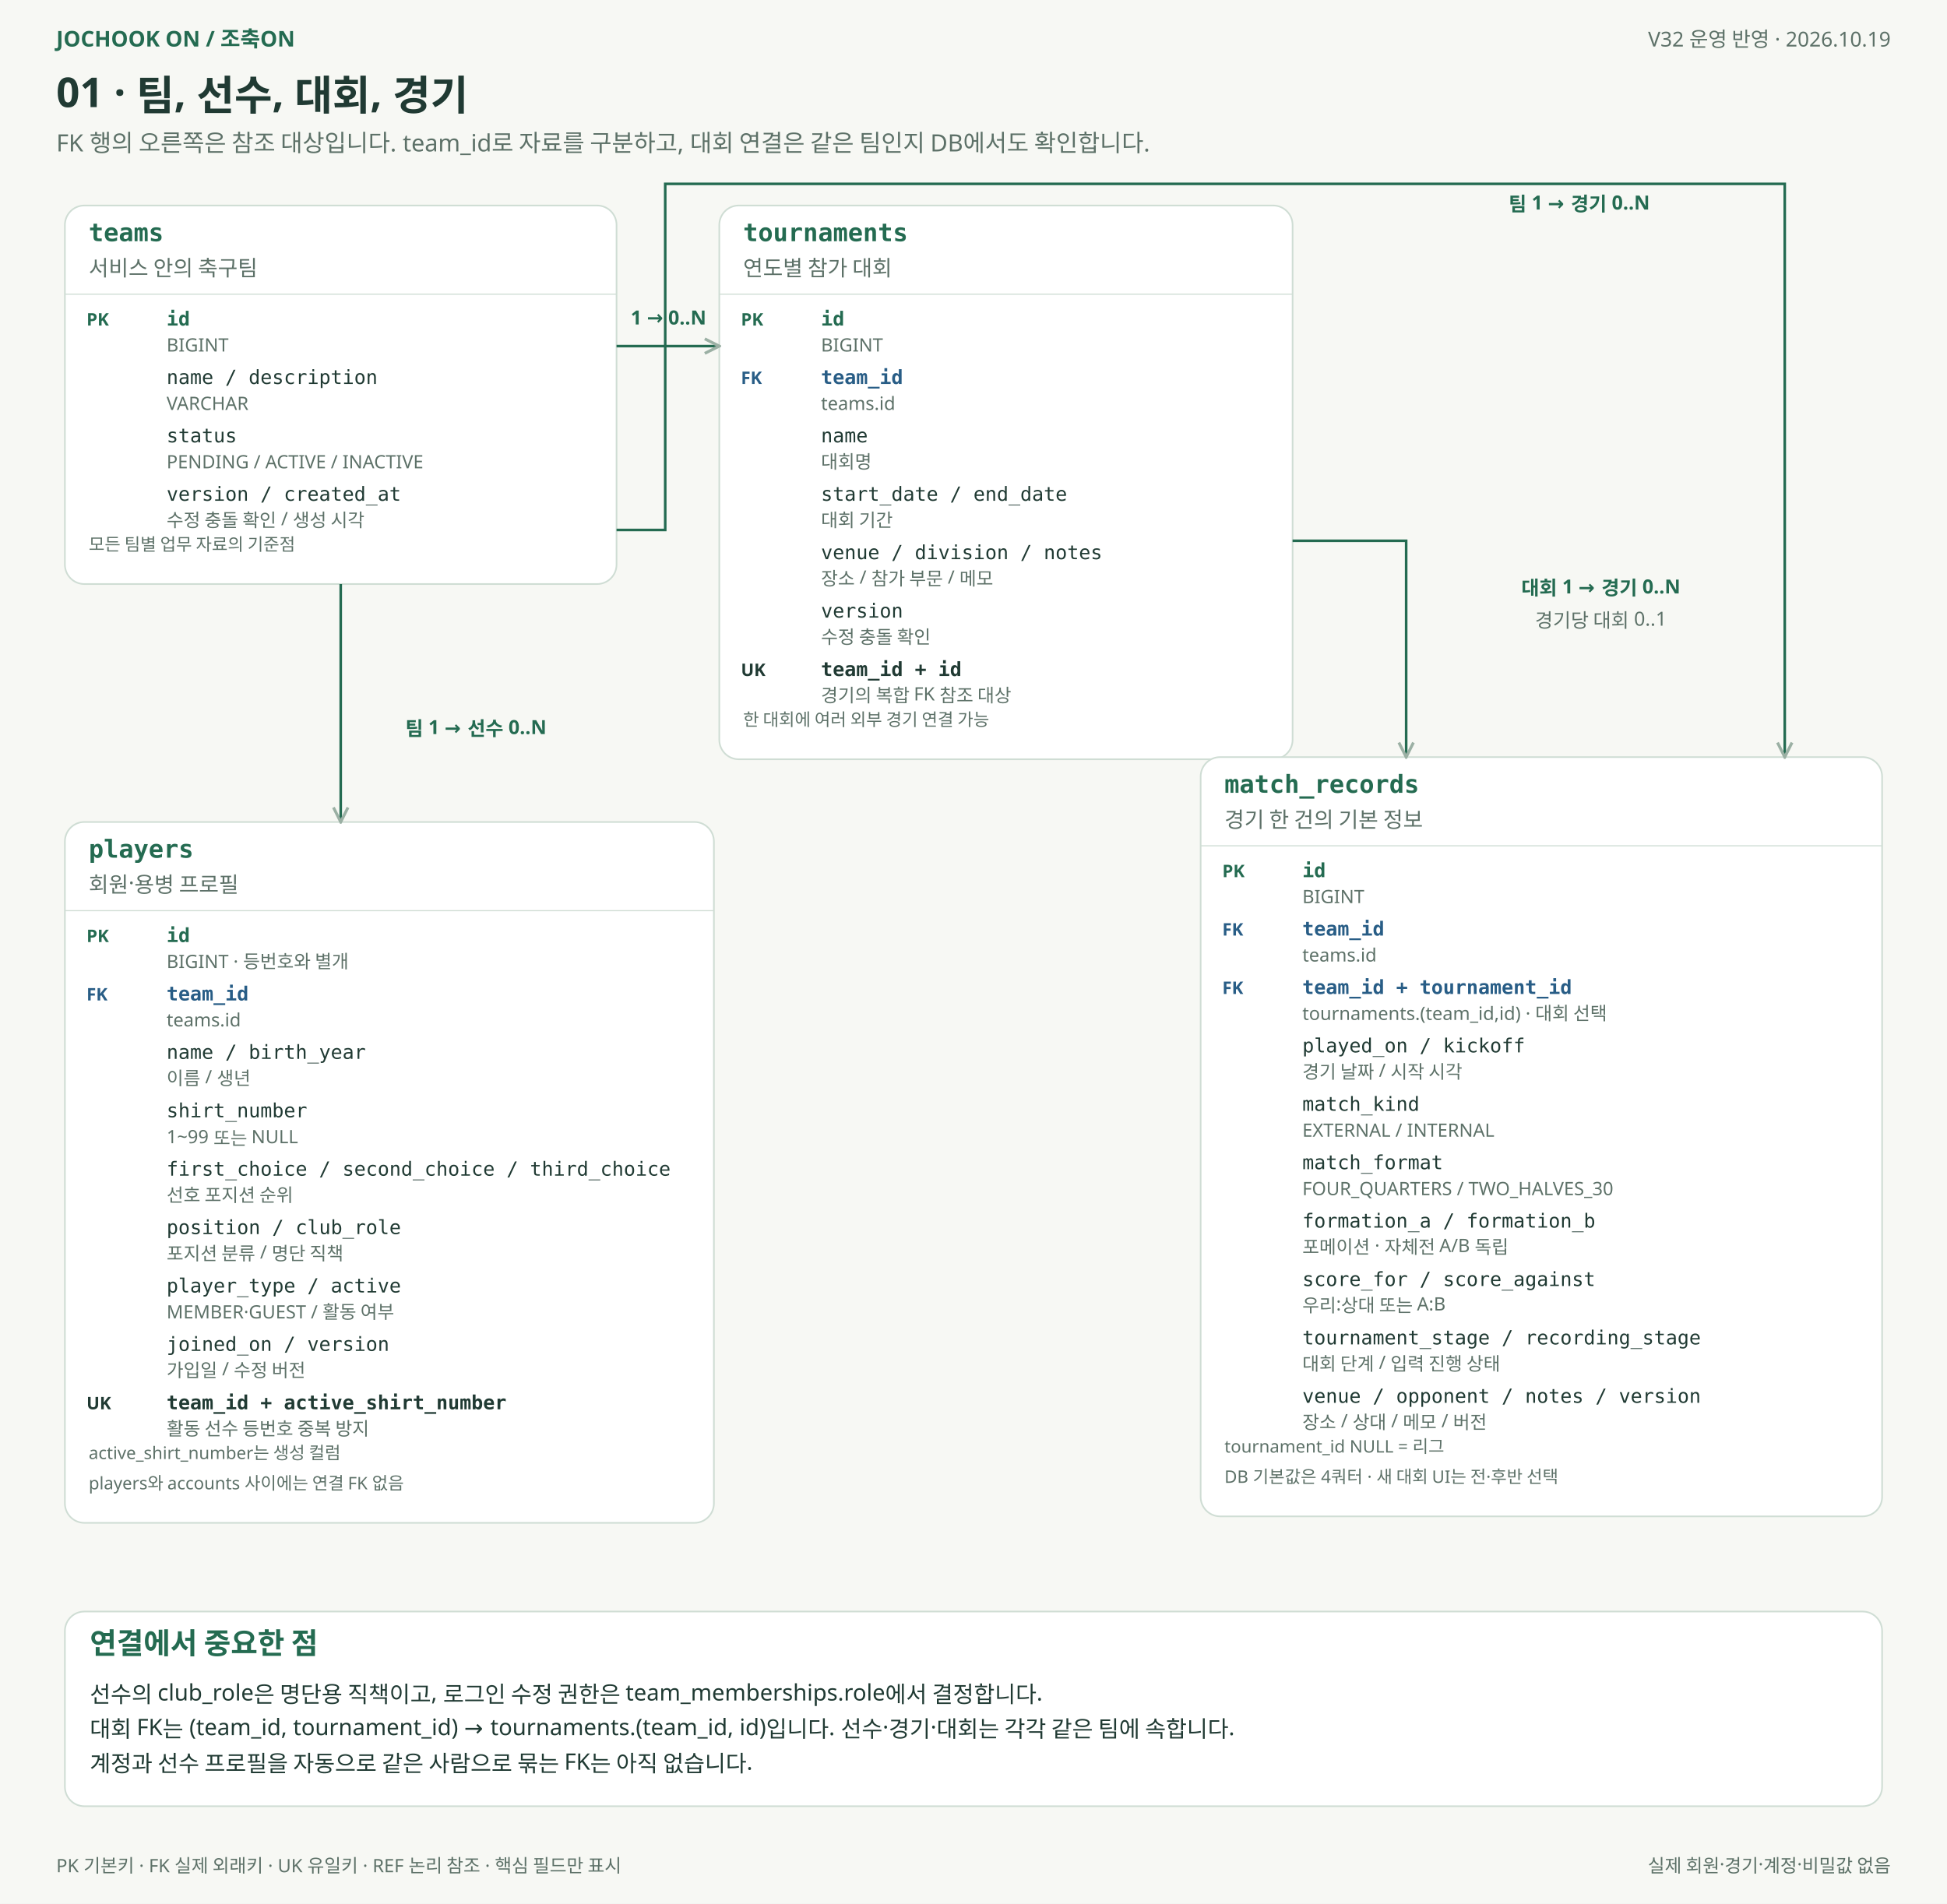
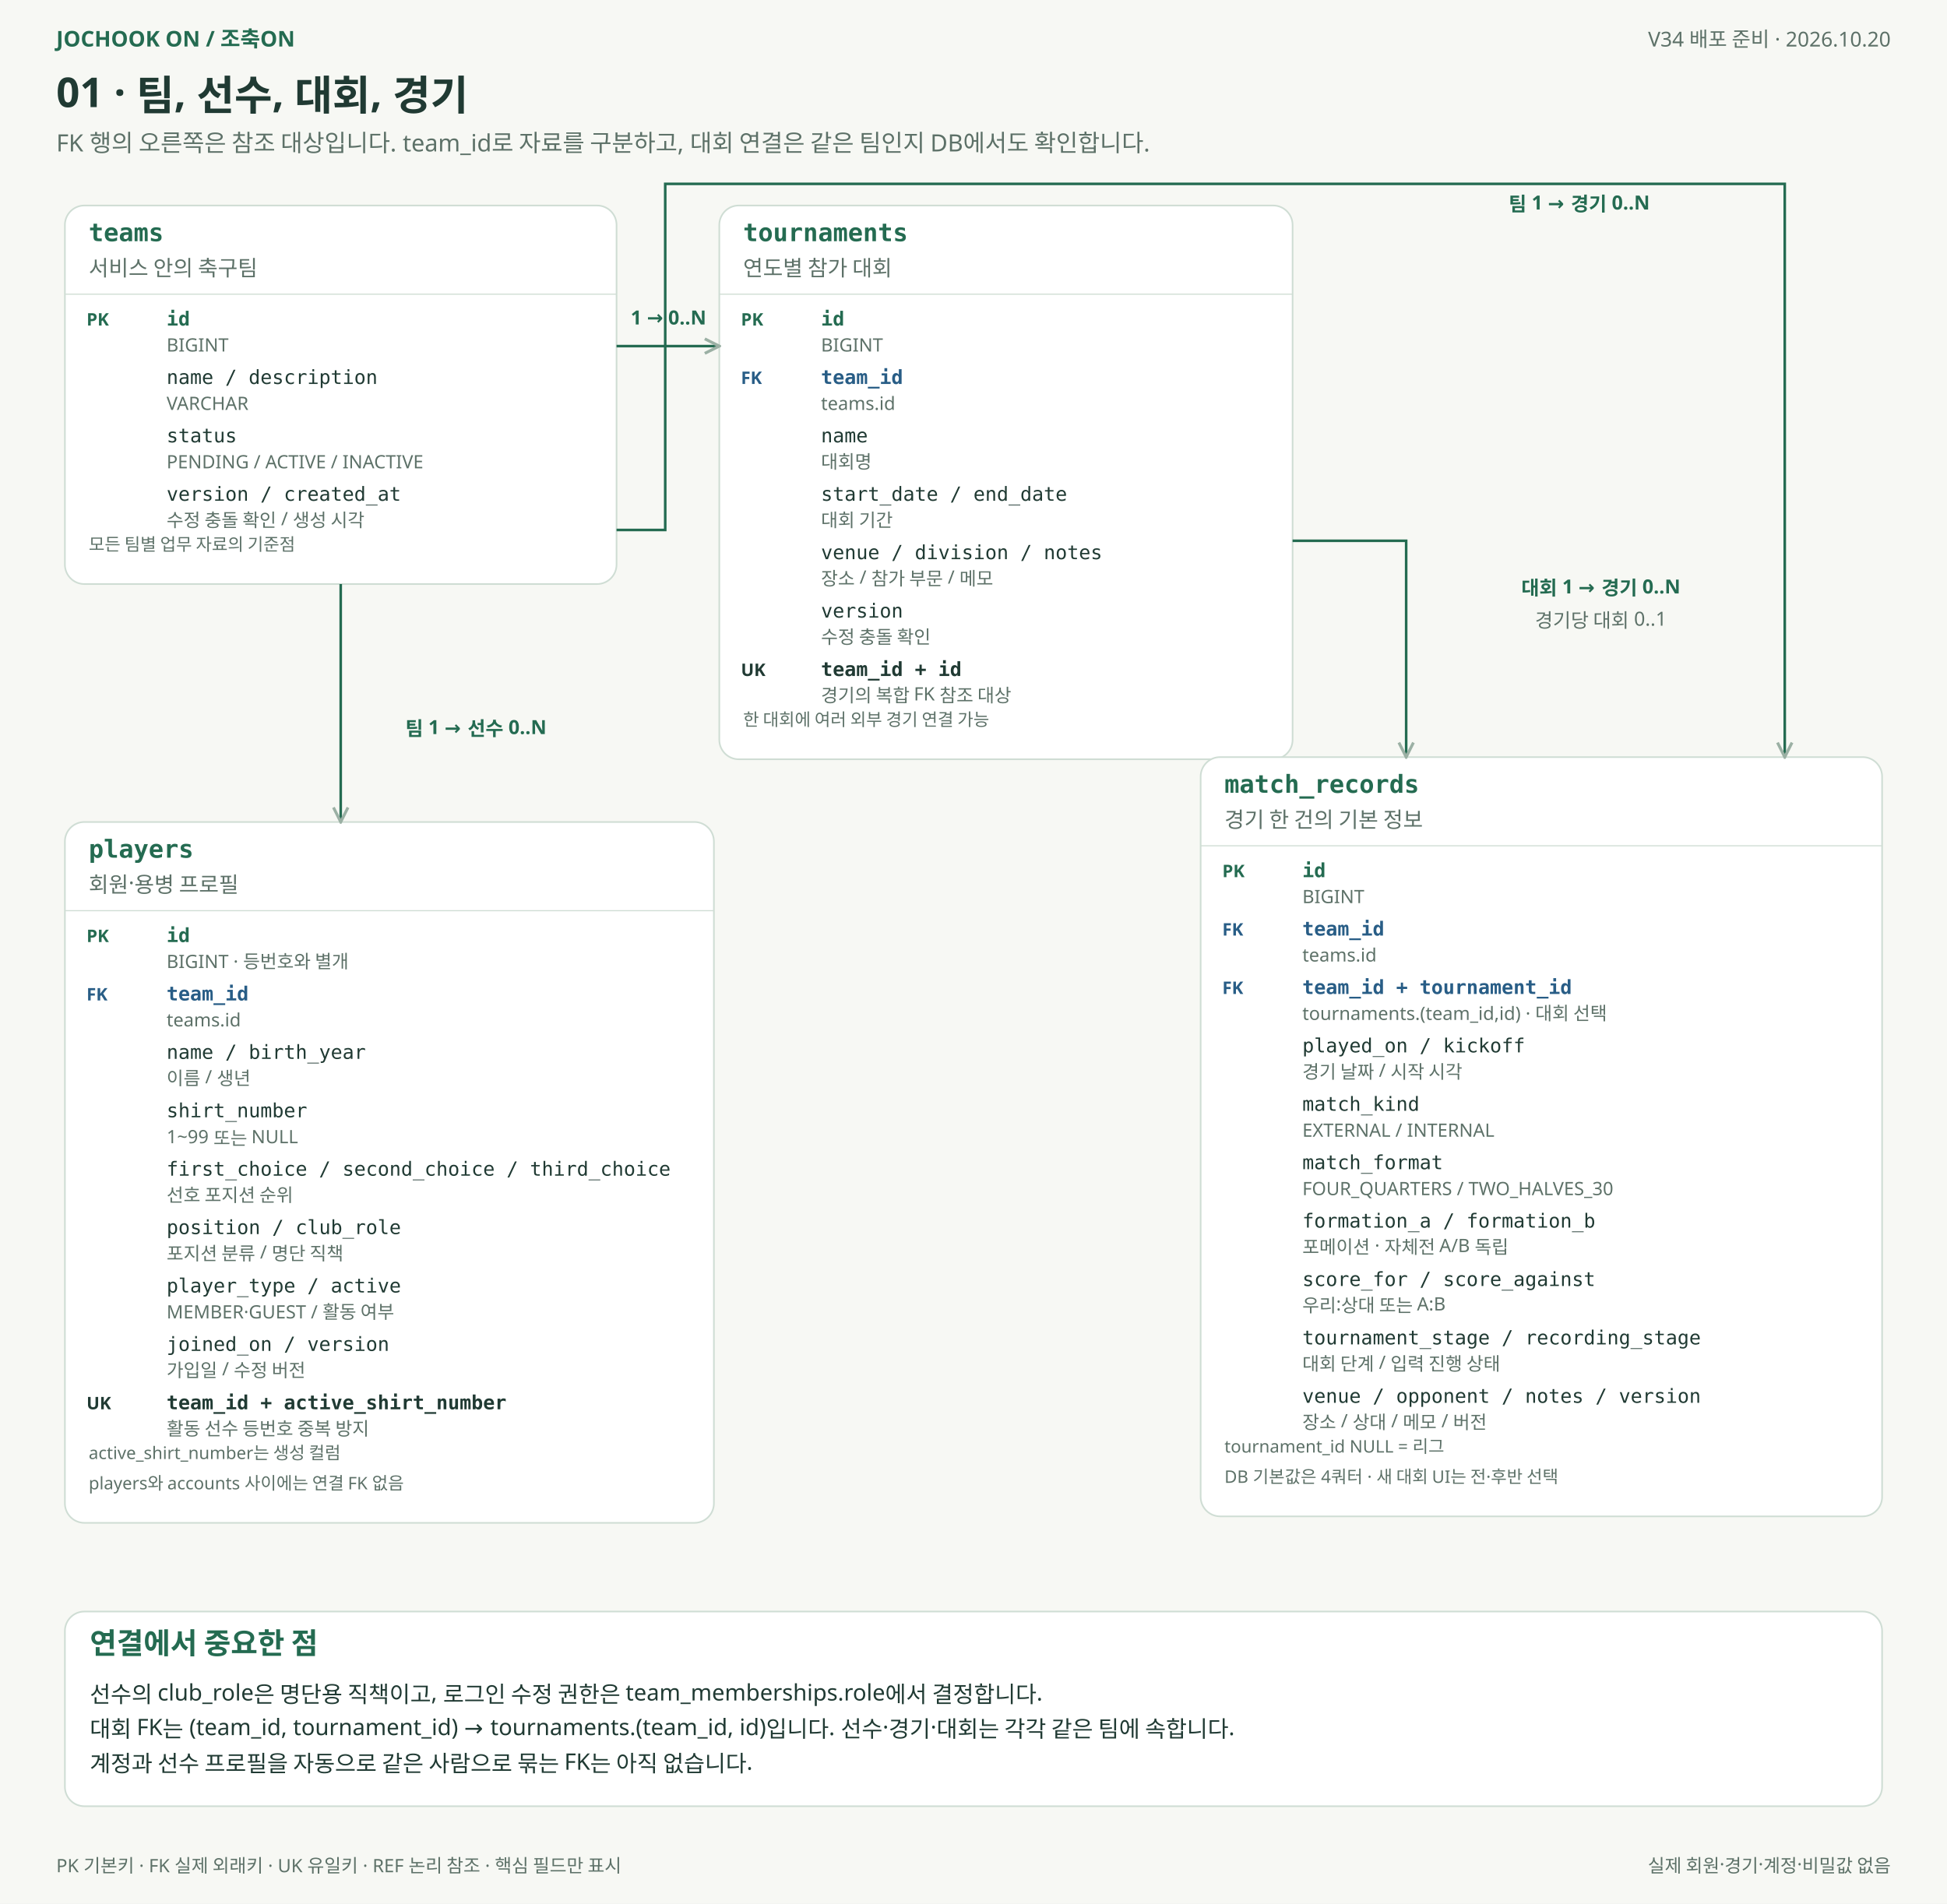
<svg xmlns="http://www.w3.org/2000/svg" width="1800" height="1760" viewBox="0 0 1800 1760" role="img" aria-labelledby="title desc">
  <defs>
    <marker id="arrow" viewBox="0 0 10 10" refX="9" refY="5" markerWidth="7" markerHeight="7" orient="auto">
      <path d="M1 1 L9 5 L1 9" fill="none" stroke="#9bb0a4" stroke-width="1.6" />
    </marker>
  </defs>
  <rect width="1800" height="1760" fill="#f7f8f4" />
  <g font-family="Malgun Gothic, Apple SD Gothic Neo, Noto Sans KR, sans-serif">
    <text x="52" y="43" font-size="20" fill="#246b51" font-weight="700" text-anchor="start">JOCHOOK ON / 조축ON</text>
-     <text x="1748" y="43" font-size="19" fill="#5d7168" font-weight="400" text-anchor="end">V32 운영 반영 · 2026.10.19</text>
+     <text x="1748" y="43" font-size="19" fill="#5d7168" font-weight="400" text-anchor="end">V34 배포 준비 · 2026.10.20</text>
    <text x="52" y="99" font-size="38" fill="#203a33" font-weight="700" text-anchor="start">01 · 팀, 선수, 대회, 경기</text>
    <text x="52" y="140" font-size="22" fill="#5d7168" font-weight="400" text-anchor="start">FK 행의 오른쪽은 참조 대상입니다. team_id로 자료를 구분하고, 대회 연결은 같은 팀인지 DB에서도 확인합니다.</text>
    <rect x="60" y="190" width="510" height="350" rx="18" fill="#fff" stroke="#cfddd4" stroke-width="1.5" />
    <text x="82" y="223" font-size="23" fill="#246b51" font-weight="700" text-anchor="start" font-family="Consolas, monospace">teams</text>
    <text x="82" y="255" font-size="20" fill="#5d7168" font-weight="400" text-anchor="start">서비스 안의 축구팀</text>
    <path d="M 60 272 H 570" stroke="#cfddd4" />
    <text x="80" y="301" font-size="16" fill="#246b51" font-weight="700" text-anchor="start">PK</text>
    <text x="154" y="301" font-size="18" fill="#246b51" font-weight="600" text-anchor="start" font-family="Consolas, monospace">id</text>
    <text x="154" y="325" font-size="17" fill="#5d7168" font-weight="400" text-anchor="start">BIGINT</text>
    <text x="154" y="355" font-size="18" fill="#203a33" font-weight="400" text-anchor="start" font-family="Consolas, monospace">name / description</text>
    <text x="154" y="379" font-size="17" fill="#5d7168" font-weight="400" text-anchor="start">VARCHAR</text>
    <text x="154" y="409" font-size="18" fill="#203a33" font-weight="400" text-anchor="start" font-family="Consolas, monospace">status</text>
    <text x="154" y="433" font-size="17" fill="#5d7168" font-weight="400" text-anchor="start">PENDING / ACTIVE / INACTIVE</text>
    <text x="154" y="463" font-size="18" fill="#203a33" font-weight="400" text-anchor="start" font-family="Consolas, monospace">version / created_at</text>
    <text x="154" y="487" font-size="17" fill="#5d7168" font-weight="400" text-anchor="start">수정 충돌 확인 / 생성 시각</text>
    <text x="82" y="509" font-size="16" fill="#5d7168" font-weight="400" text-anchor="start">모든 팀별 업무 자료의 기준점</text>
    <rect x="665" y="190" width="530" height="512" rx="18" fill="#fff" stroke="#cfddd4" stroke-width="1.5" />
    <text x="687" y="223" font-size="23" fill="#246b51" font-weight="700" text-anchor="start" font-family="Consolas, monospace">tournaments</text>
    <text x="687" y="255" font-size="20" fill="#5d7168" font-weight="400" text-anchor="start">연도별 참가 대회</text>
    <path d="M 665 272 H 1195" stroke="#cfddd4" />
    <text x="685" y="301" font-size="16" fill="#246b51" font-weight="700" text-anchor="start">PK</text>
    <text x="759" y="301" font-size="18" fill="#246b51" font-weight="600" text-anchor="start" font-family="Consolas, monospace">id</text>
    <text x="759" y="325" font-size="17" fill="#5d7168" font-weight="400" text-anchor="start">BIGINT</text>
    <text x="685" y="355" font-size="16" fill="#285d86" font-weight="700" text-anchor="start">FK</text>
    <text x="759" y="355" font-size="18" fill="#285d86" font-weight="600" text-anchor="start" font-family="Consolas, monospace">team_id</text>
    <text x="759" y="379" font-size="17" fill="#5d7168" font-weight="400" text-anchor="start">teams.id</text>
    <text x="759" y="409" font-size="18" fill="#203a33" font-weight="400" text-anchor="start" font-family="Consolas, monospace">name</text>
    <text x="759" y="433" font-size="17" fill="#5d7168" font-weight="400" text-anchor="start">대회명</text>
    <text x="759" y="463" font-size="18" fill="#203a33" font-weight="400" text-anchor="start" font-family="Consolas, monospace">start_date / end_date</text>
    <text x="759" y="487" font-size="17" fill="#5d7168" font-weight="400" text-anchor="start">대회 기간</text>
    <text x="759" y="517" font-size="18" fill="#203a33" font-weight="400" text-anchor="start" font-family="Consolas, monospace">venue / division / notes</text>
    <text x="759" y="541" font-size="17" fill="#5d7168" font-weight="400" text-anchor="start">장소 / 참가 부문 / 메모</text>
    <text x="759" y="571" font-size="18" fill="#203a33" font-weight="400" text-anchor="start" font-family="Consolas, monospace">version</text>
    <text x="759" y="595" font-size="17" fill="#5d7168" font-weight="400" text-anchor="start">수정 충돌 확인</text>
    <text x="685" y="625" font-size="16" fill="#203a33" font-weight="700" text-anchor="start">UK</text>
    <text x="759" y="625" font-size="18" fill="#203a33" font-weight="600" text-anchor="start" font-family="Consolas, monospace">team_id + id</text>
    <text x="759" y="649" font-size="17" fill="#5d7168" font-weight="400" text-anchor="start">경기의 복합 FK 참조 대상</text>
    <text x="687" y="671" font-size="16" fill="#5d7168" font-weight="400" text-anchor="start">한 대회에 여러 외부 경기 연결 가능</text>
    <rect x="60" y="760" width="600" height="648" rx="18" fill="#fff" stroke="#cfddd4" stroke-width="1.5" />
    <text x="82" y="793" font-size="23" fill="#246b51" font-weight="700" text-anchor="start" font-family="Consolas, monospace">players</text>
    <text x="82" y="825" font-size="20" fill="#5d7168" font-weight="400" text-anchor="start">회원·용병 프로필</text>
    <path d="M 60 842 H 660" stroke="#cfddd4" />
    <text x="80" y="871" font-size="16" fill="#246b51" font-weight="700" text-anchor="start">PK</text>
    <text x="154" y="871" font-size="18" fill="#246b51" font-weight="600" text-anchor="start" font-family="Consolas, monospace">id</text>
    <text x="154" y="895" font-size="17" fill="#5d7168" font-weight="400" text-anchor="start">BIGINT · 등번호와 별개</text>
    <text x="80" y="925" font-size="16" fill="#285d86" font-weight="700" text-anchor="start">FK</text>
    <text x="154" y="925" font-size="18" fill="#285d86" font-weight="600" text-anchor="start" font-family="Consolas, monospace">team_id</text>
    <text x="154" y="949" font-size="17" fill="#5d7168" font-weight="400" text-anchor="start">teams.id</text>
    <text x="154" y="979" font-size="18" fill="#203a33" font-weight="400" text-anchor="start" font-family="Consolas, monospace">name / birth_year</text>
    <text x="154" y="1003" font-size="17" fill="#5d7168" font-weight="400" text-anchor="start">이름 / 생년</text>
    <text x="154" y="1033" font-size="18" fill="#203a33" font-weight="400" text-anchor="start" font-family="Consolas, monospace">shirt_number</text>
    <text x="154" y="1057" font-size="17" fill="#5d7168" font-weight="400" text-anchor="start">1~99 또는 NULL</text>
    <text x="154" y="1087" font-size="18" fill="#203a33" font-weight="400" text-anchor="start" font-family="Consolas, monospace">first_choice / second_choice / third_choice</text>
    <text x="154" y="1111" font-size="17" fill="#5d7168" font-weight="400" text-anchor="start">선호 포지션 순위</text>
    <text x="154" y="1141" font-size="18" fill="#203a33" font-weight="400" text-anchor="start" font-family="Consolas, monospace">position / club_role</text>
    <text x="154" y="1165" font-size="17" fill="#5d7168" font-weight="400" text-anchor="start">포지션 분류 / 명단 직책</text>
    <text x="154" y="1195" font-size="18" fill="#203a33" font-weight="400" text-anchor="start" font-family="Consolas, monospace">player_type / active</text>
    <text x="154" y="1219" font-size="17" fill="#5d7168" font-weight="400" text-anchor="start">MEMBER·GUEST / 활동 여부</text>
    <text x="154" y="1249" font-size="18" fill="#203a33" font-weight="400" text-anchor="start" font-family="Consolas, monospace">joined_on / version</text>
    <text x="154" y="1273" font-size="17" fill="#5d7168" font-weight="400" text-anchor="start">가입일 / 수정 버전</text>
    <text x="80" y="1303" font-size="16" fill="#203a33" font-weight="700" text-anchor="start">UK</text>
    <text x="154" y="1303" font-size="18" fill="#203a33" font-weight="600" text-anchor="start" font-family="Consolas, monospace">team_id + active_shirt_number</text>
    <text x="154" y="1327" font-size="17" fill="#5d7168" font-weight="400" text-anchor="start">활동 선수 등번호 중복 방지</text>
    <text x="82" y="1349" font-size="16" fill="#5d7168" font-weight="400" text-anchor="start">active_shirt_number는 생성 컬럼</text>
    <text x="82" y="1377" font-size="16" fill="#5d7168" font-weight="400" text-anchor="start">players와 accounts 사이에는 연결 FK 없음</text>
    <rect x="1110" y="700" width="630" height="702" rx="18" fill="#fff" stroke="#cfddd4" stroke-width="1.5" />
    <text x="1132" y="733" font-size="23" fill="#246b51" font-weight="700" text-anchor="start" font-family="Consolas, monospace">match_records</text>
    <text x="1132" y="765" font-size="20" fill="#5d7168" font-weight="400" text-anchor="start">경기 한 건의 기본 정보</text>
    <path d="M 1110 782 H 1740" stroke="#cfddd4" />
    <text x="1130" y="811" font-size="16" fill="#246b51" font-weight="700" text-anchor="start">PK</text>
    <text x="1204" y="811" font-size="18" fill="#246b51" font-weight="600" text-anchor="start" font-family="Consolas, monospace">id</text>
    <text x="1204" y="835" font-size="17" fill="#5d7168" font-weight="400" text-anchor="start">BIGINT</text>
    <text x="1130" y="865" font-size="16" fill="#285d86" font-weight="700" text-anchor="start">FK</text>
    <text x="1204" y="865" font-size="18" fill="#285d86" font-weight="600" text-anchor="start" font-family="Consolas, monospace">team_id</text>
    <text x="1204" y="889" font-size="17" fill="#5d7168" font-weight="400" text-anchor="start">teams.id</text>
    <text x="1130" y="919" font-size="16" fill="#285d86" font-weight="700" text-anchor="start">FK</text>
    <text x="1204" y="919" font-size="18" fill="#285d86" font-weight="600" text-anchor="start" font-family="Consolas, monospace">team_id + tournament_id</text>
    <text x="1204" y="943" font-size="17" fill="#5d7168" font-weight="400" text-anchor="start">tournaments.(team_id,id) · 대회 선택</text>
    <text x="1204" y="973" font-size="18" fill="#203a33" font-weight="400" text-anchor="start" font-family="Consolas, monospace">played_on / kickoff</text>
    <text x="1204" y="997" font-size="17" fill="#5d7168" font-weight="400" text-anchor="start">경기 날짜 / 시작 시각</text>
    <text x="1204" y="1027" font-size="18" fill="#203a33" font-weight="400" text-anchor="start" font-family="Consolas, monospace">match_kind</text>
    <text x="1204" y="1051" font-size="17" fill="#5d7168" font-weight="400" text-anchor="start">EXTERNAL / INTERNAL</text>
    <text x="1204" y="1081" font-size="18" fill="#203a33" font-weight="400" text-anchor="start" font-family="Consolas, monospace">match_format</text>
    <text x="1204" y="1105" font-size="17" fill="#5d7168" font-weight="400" text-anchor="start">FOUR_QUARTERS / TWO_HALVES_30</text>
    <text x="1204" y="1135" font-size="18" fill="#203a33" font-weight="400" text-anchor="start" font-family="Consolas, monospace">formation_a / formation_b</text>
    <text x="1204" y="1159" font-size="17" fill="#5d7168" font-weight="400" text-anchor="start">포메이션 · 자체전 A/B 독립</text>
    <text x="1204" y="1189" font-size="18" fill="#203a33" font-weight="400" text-anchor="start" font-family="Consolas, monospace">score_for / score_against</text>
    <text x="1204" y="1213" font-size="17" fill="#5d7168" font-weight="400" text-anchor="start">우리:상대 또는 A:B</text>
    <text x="1204" y="1243" font-size="18" fill="#203a33" font-weight="400" text-anchor="start" font-family="Consolas, monospace">tournament_stage / recording_stage</text>
    <text x="1204" y="1267" font-size="17" fill="#5d7168" font-weight="400" text-anchor="start">대회 단계 / 입력 진행 상태</text>
    <text x="1204" y="1297" font-size="18" fill="#203a33" font-weight="400" text-anchor="start" font-family="Consolas, monospace">venue / opponent / notes / version</text>
    <text x="1204" y="1321" font-size="17" fill="#5d7168" font-weight="400" text-anchor="start">장소 / 상대 / 메모 / 버전</text>
    <text x="1132" y="1343" font-size="16" fill="#5d7168" font-weight="400" text-anchor="start">tournament_id NULL = 리그</text>
    <text x="1132" y="1371" font-size="16" fill="#5d7168" font-weight="400" text-anchor="start">DB 기본값은 4쿼터 · 새 대회 UI는 전·후반 선택</text>
    <path d="M 570 320 L 665 320" stroke="#246b51" stroke-width="2.4" fill="none" marker-end="url(#arrow)" />
    <text x="618" y="300" font-size="18" fill="#246b51" font-weight="600" text-anchor="middle">1 → 0..N</text>
    <path d="M 315 540 L 315 760" stroke="#246b51" stroke-width="2.4" fill="none" marker-end="url(#arrow)" />
    <text x="440" y="680" font-size="18" fill="#246b51" font-weight="600" text-anchor="middle">팀 1 → 선수 0..N</text>
    <path d="M 570 490 L 615 490 L 615 170 L 1650 170 L 1650 700" stroke="#246b51" stroke-width="2.4" fill="none" marker-end="url(#arrow)" />
    <text x="1460" y="195" font-size="18" fill="#246b51" font-weight="600" text-anchor="middle">팀 1 → 경기 0..N</text>
    <path d="M 1195 500 L 1300 500 L 1300 700" stroke="#246b51" stroke-width="2.4" fill="none" marker-end="url(#arrow)" />
    <text x="1480" y="550" font-size="18" fill="#246b51" font-weight="600" text-anchor="middle">대회 1 → 경기 0..N</text>
    <text x="1480" y="580" font-size="18" fill="#5d7168" font-weight="400" text-anchor="middle">경기당 대회 0..1</text>
    <rect x="60" y="1490" width="1680" height="180" rx="18" fill="#fff" stroke="#cfddd4" stroke-width="1.5" />
    <text x="83" y="1529" font-size="27" fill="#246b51" font-weight="700" text-anchor="start">연결에서 중요한 점</text>
    <text x="83" y="1574" font-size="21" fill="#203a33" font-weight="400" text-anchor="start">선수의 club_role은 명단용 직책이고, 로그인 수정 권한은 team_memberships.role에서 결정합니다.</text>
    <text x="83" y="1606" font-size="21" fill="#203a33" font-weight="400" text-anchor="start">대회 FK는 (team_id, tournament_id) → tournaments.(team_id, id)입니다. 선수·경기·대회는 각각 같은 팀에 속합니다.</text>
    <text x="83" y="1638" font-size="21" fill="#203a33" font-weight="400" text-anchor="start">계정과 선수 프로필을 자동으로 같은 사람으로 묶는 FK는 아직 없습니다.</text>
    <text x="52" y="1731" font-size="17" fill="#5d7168" font-weight="400" text-anchor="start">PK 기본키 · FK 실제 외래키 · UK 유일키 · REF 논리 참조 · 핵심 필드만 표시</text>
    <text x="1748" y="1731" font-size="17" fill="#5d7168" font-weight="400" text-anchor="end">실제 회원·경기·계정·비밀값 없음</text>
  </g>
</svg>
